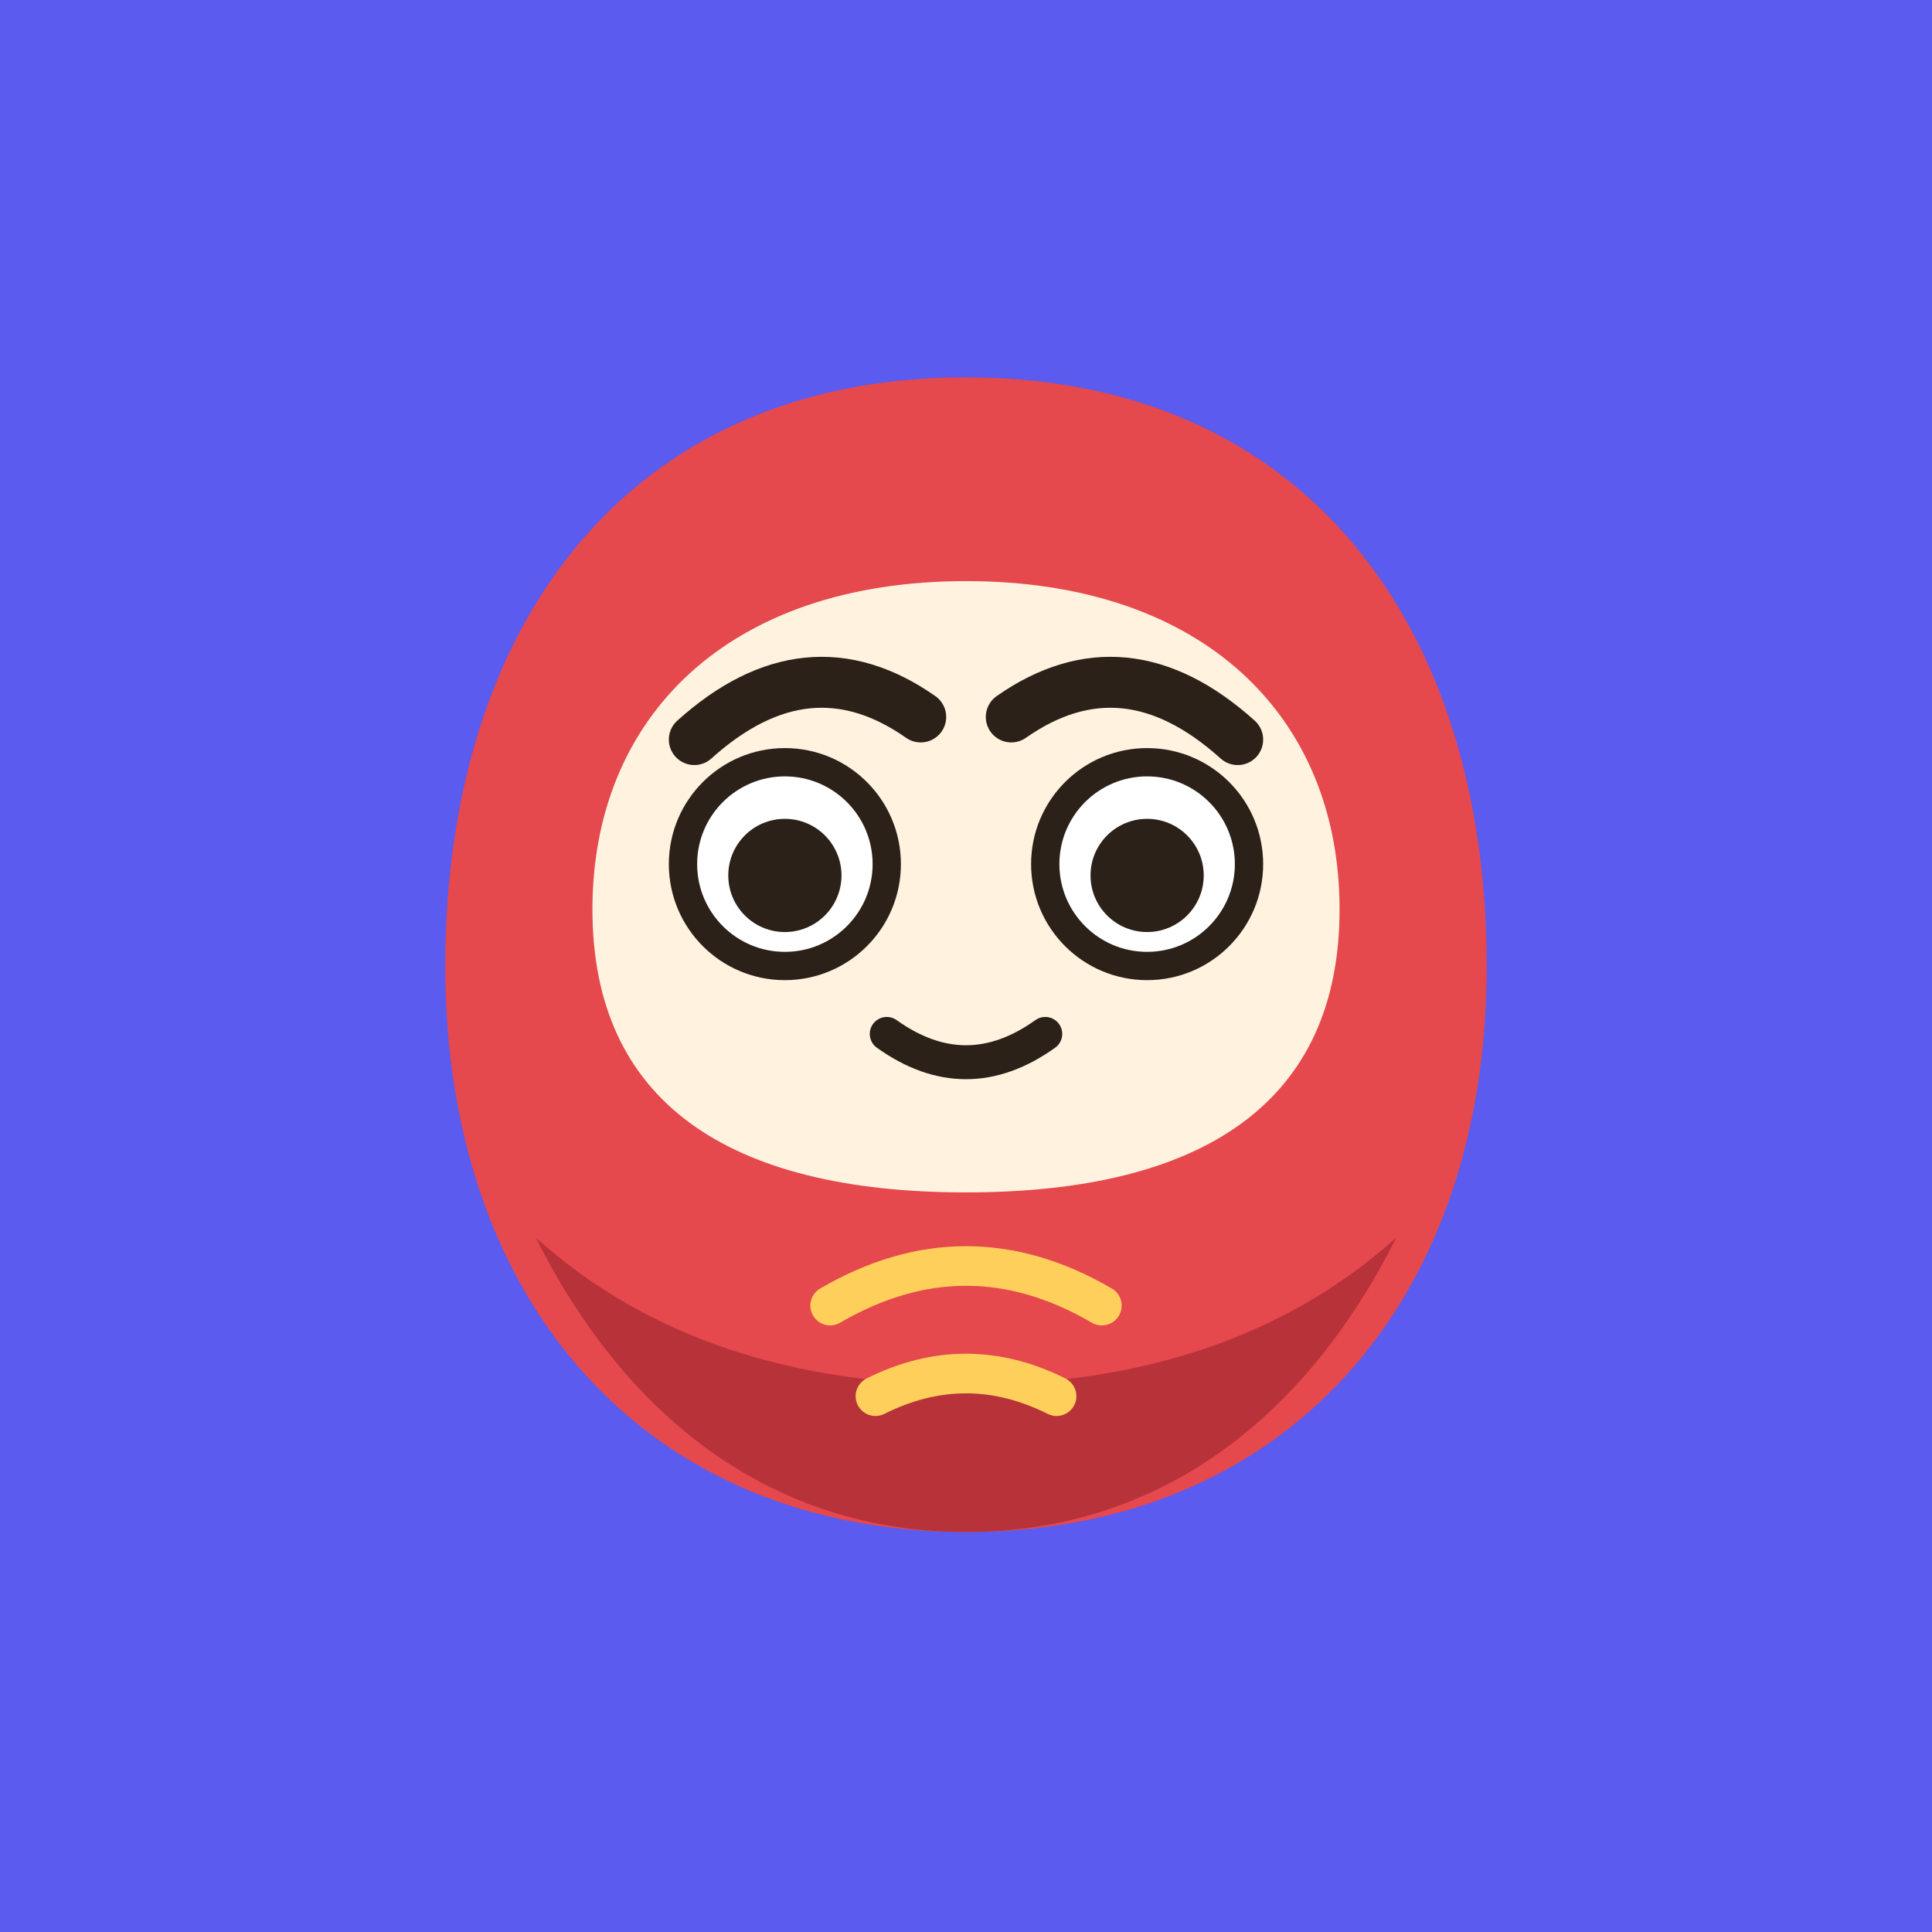
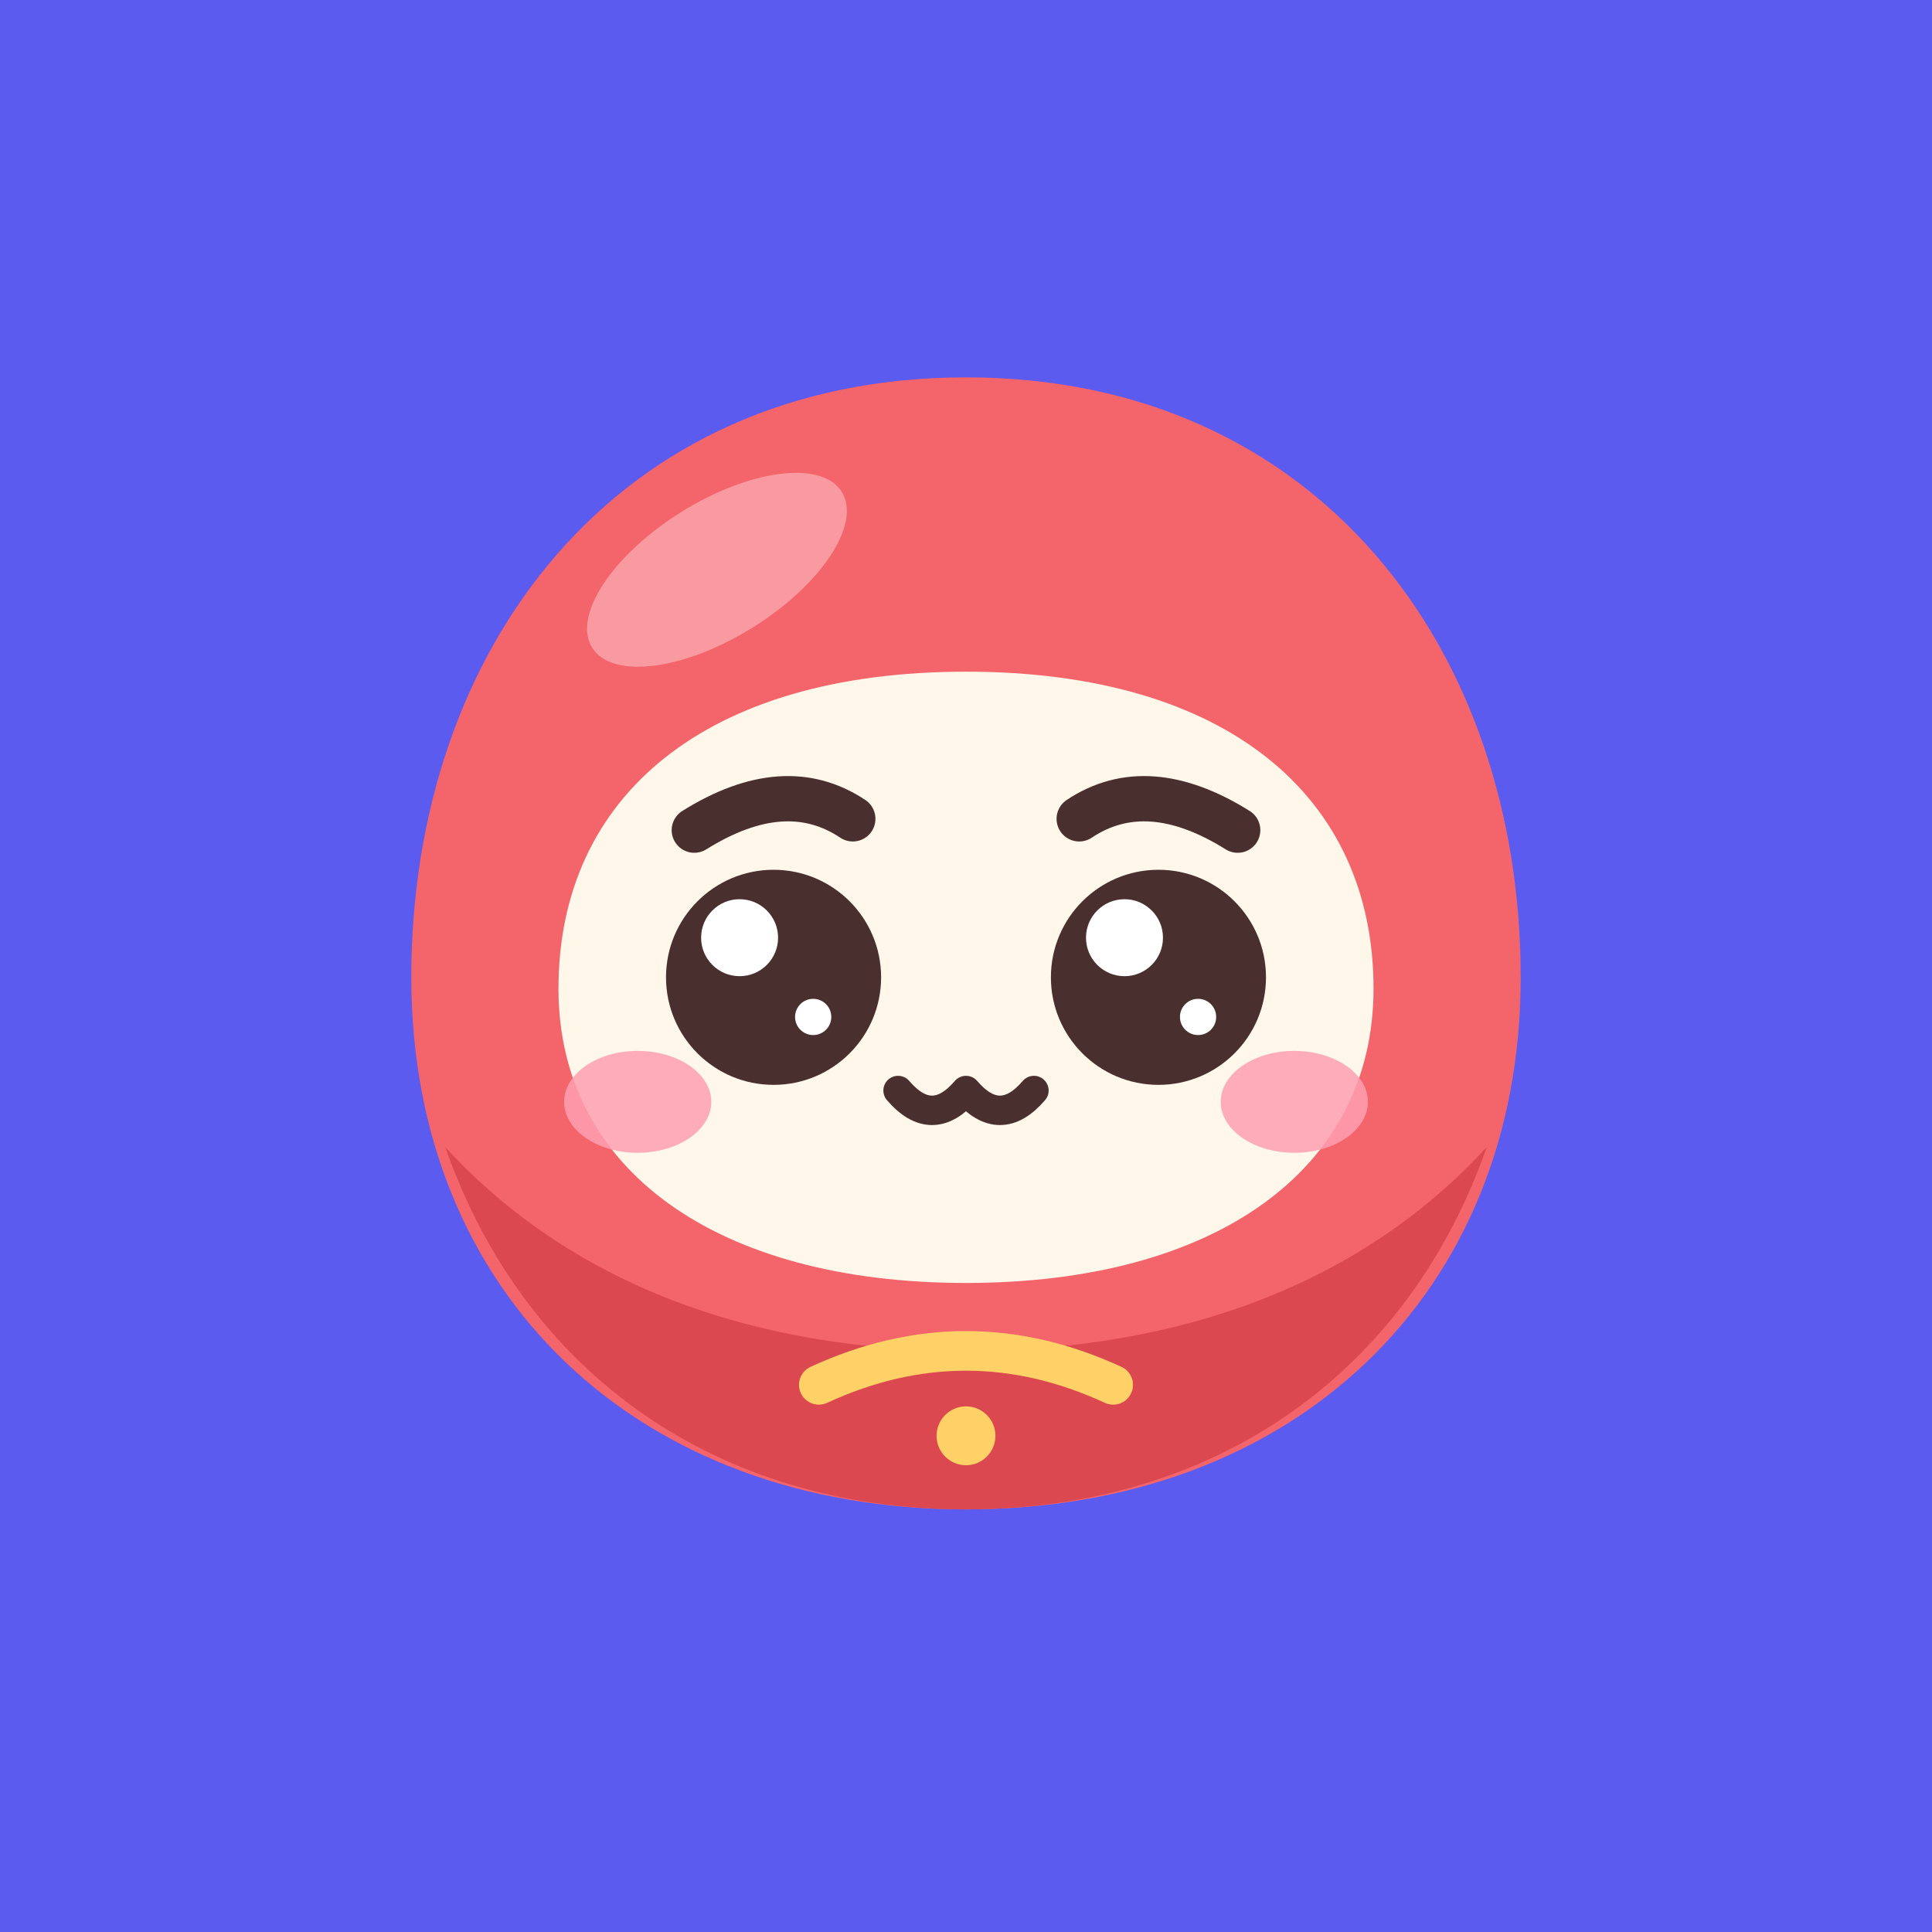
<svg xmlns="http://www.w3.org/2000/svg" viewBox="0 0 512 512">
  <rect width="512" height="512" fill="#5b5bf0" />
-   <g transform="translate(76 76) scale(3)">
-     <path d="M60 8c30 0 46 22 46 52 0 30-18 50-46 50S14 90 14 60C14 30 30 8 60 8Z" fill="#e5484d" />
-     <path d="M22 84c8 16 21 26 38 26s30-10 38-26c-10 9-23 13-38 13s-28-4-38-13Z" fill="#b8323a" />
-     <path d="M60 26c21 0 33 12 33 29S81 80 60 80 27 72 27 55s12-29 33-29Z" fill="#fff3df" />
-     <path d="M36 40q10-9 20-2M64 38q10-7 20 2" fill="none" stroke="#2b2118" stroke-width="4.500" stroke-linecap="round" />
-     <circle cx="44" cy="51" r="9" fill="#fff" stroke="#2b2118" stroke-width="2.500" />
-     <circle cx="44" cy="52" r="5" fill="#2b2118" />
-     <circle cx="76" cy="51" r="9" fill="#fff" stroke="#2b2118" stroke-width="2.500" />
-     <circle cx="76" cy="52" r="5" fill="#2b2118" />
-     <path d="M53 66q7 5 14 0" fill="none" stroke="#2b2118" stroke-width="3" stroke-linecap="round" />
-     <path d="M48 90q12-7 24 0M52 98q8-4 16 0" fill="none" stroke="#ffcf5c" stroke-width="3.500" stroke-linecap="round" />
+   <g transform="translate(76 70) scale(3)">
+     <path d="M60 10c31 0 49 24 49 53 0 28-20 47-49 47S11 91 11 63c0-29 18-53 49-53Z" fill="#f4646b" />
+     <path d="M14 78c7 20 24 32 46 32s39-12 46-32c-11 12-27 18-46 18s-35-6-46-18Z" fill="#dc4850" />
+     <ellipse cx="38" cy="27" rx="13" ry="6" fill="#fff" opacity=".35" transform="rotate(-32 38 27)" />
+     <path d="M60 36c23 0 36 11 36 28 0 16-14 26-36 26S24 80 24 64c0-17 13-28 36-28Z" fill="#fff7ea" />
+     <path d="M36 50q8-5 14-1M70 49q6-4 14 1" fill="none" stroke="#4a2f2f" stroke-width="4" stroke-linecap="round" />
+     <circle cx="43" cy="63" r="9.5" fill="#4a2f2f" />
+     <circle cx="40" cy="59.5" r="3.4" fill="#fff" />
+     <circle cx="46.5" cy="66.5" r="1.6" fill="#fff" />
+     <circle cx="77" cy="63" r="9.5" fill="#4a2f2f" />
+     <circle cx="74" cy="59.5" r="3.4" fill="#fff" />
+     <circle cx="80.5" cy="66.5" r="1.6" fill="#fff" />
+     <ellipse cx="31" cy="74" rx="6.5" ry="4.5" fill="#ff9fb0" opacity=".85" />
+     <ellipse cx="89" cy="74" rx="6.5" ry="4.5" fill="#ff9fb0" opacity=".85" />
+     <path d="M54 73q3 3.5 6 0q3 3.5 6 0" fill="none" stroke="#4a2f2f" stroke-width="2.6" stroke-linecap="round" stroke-linejoin="round" />
+     <path d="M47 99q13-6 26 0" fill="none" stroke="#ffd166" stroke-width="3.5" stroke-linecap="round" />
+     <circle cx="60" cy="103.5" r="2.6" fill="#ffd166" />
  </g>
</svg>
